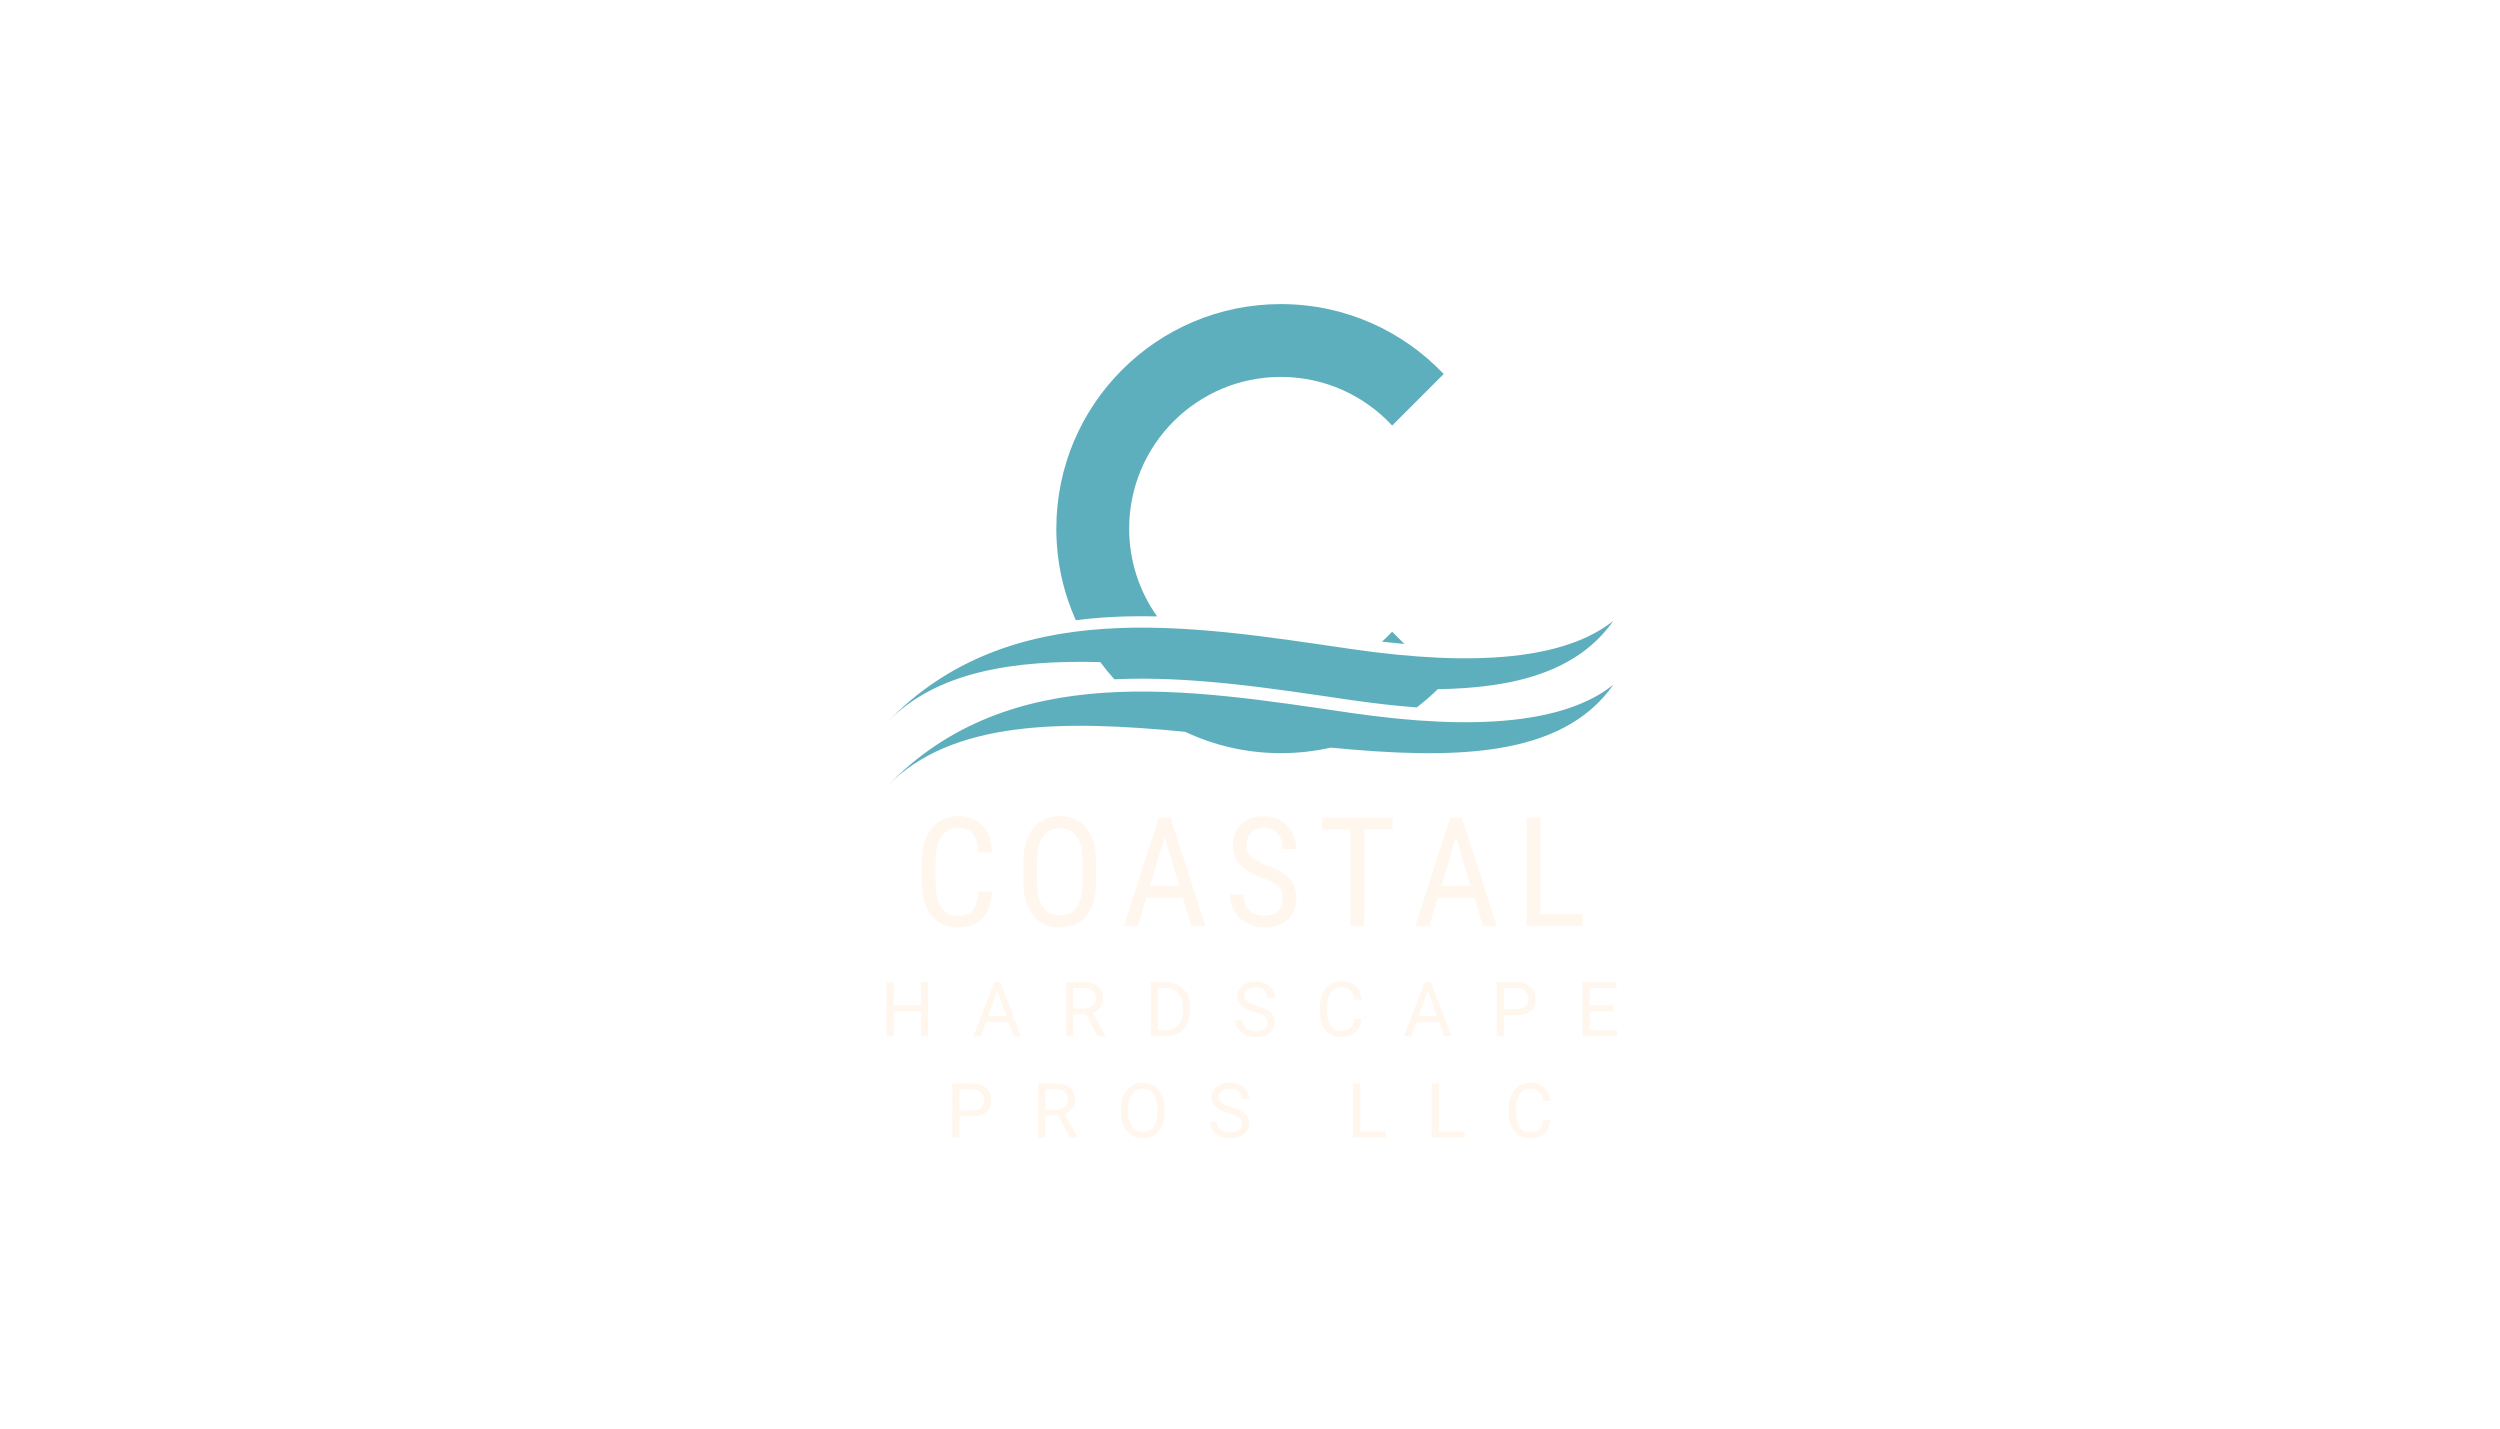
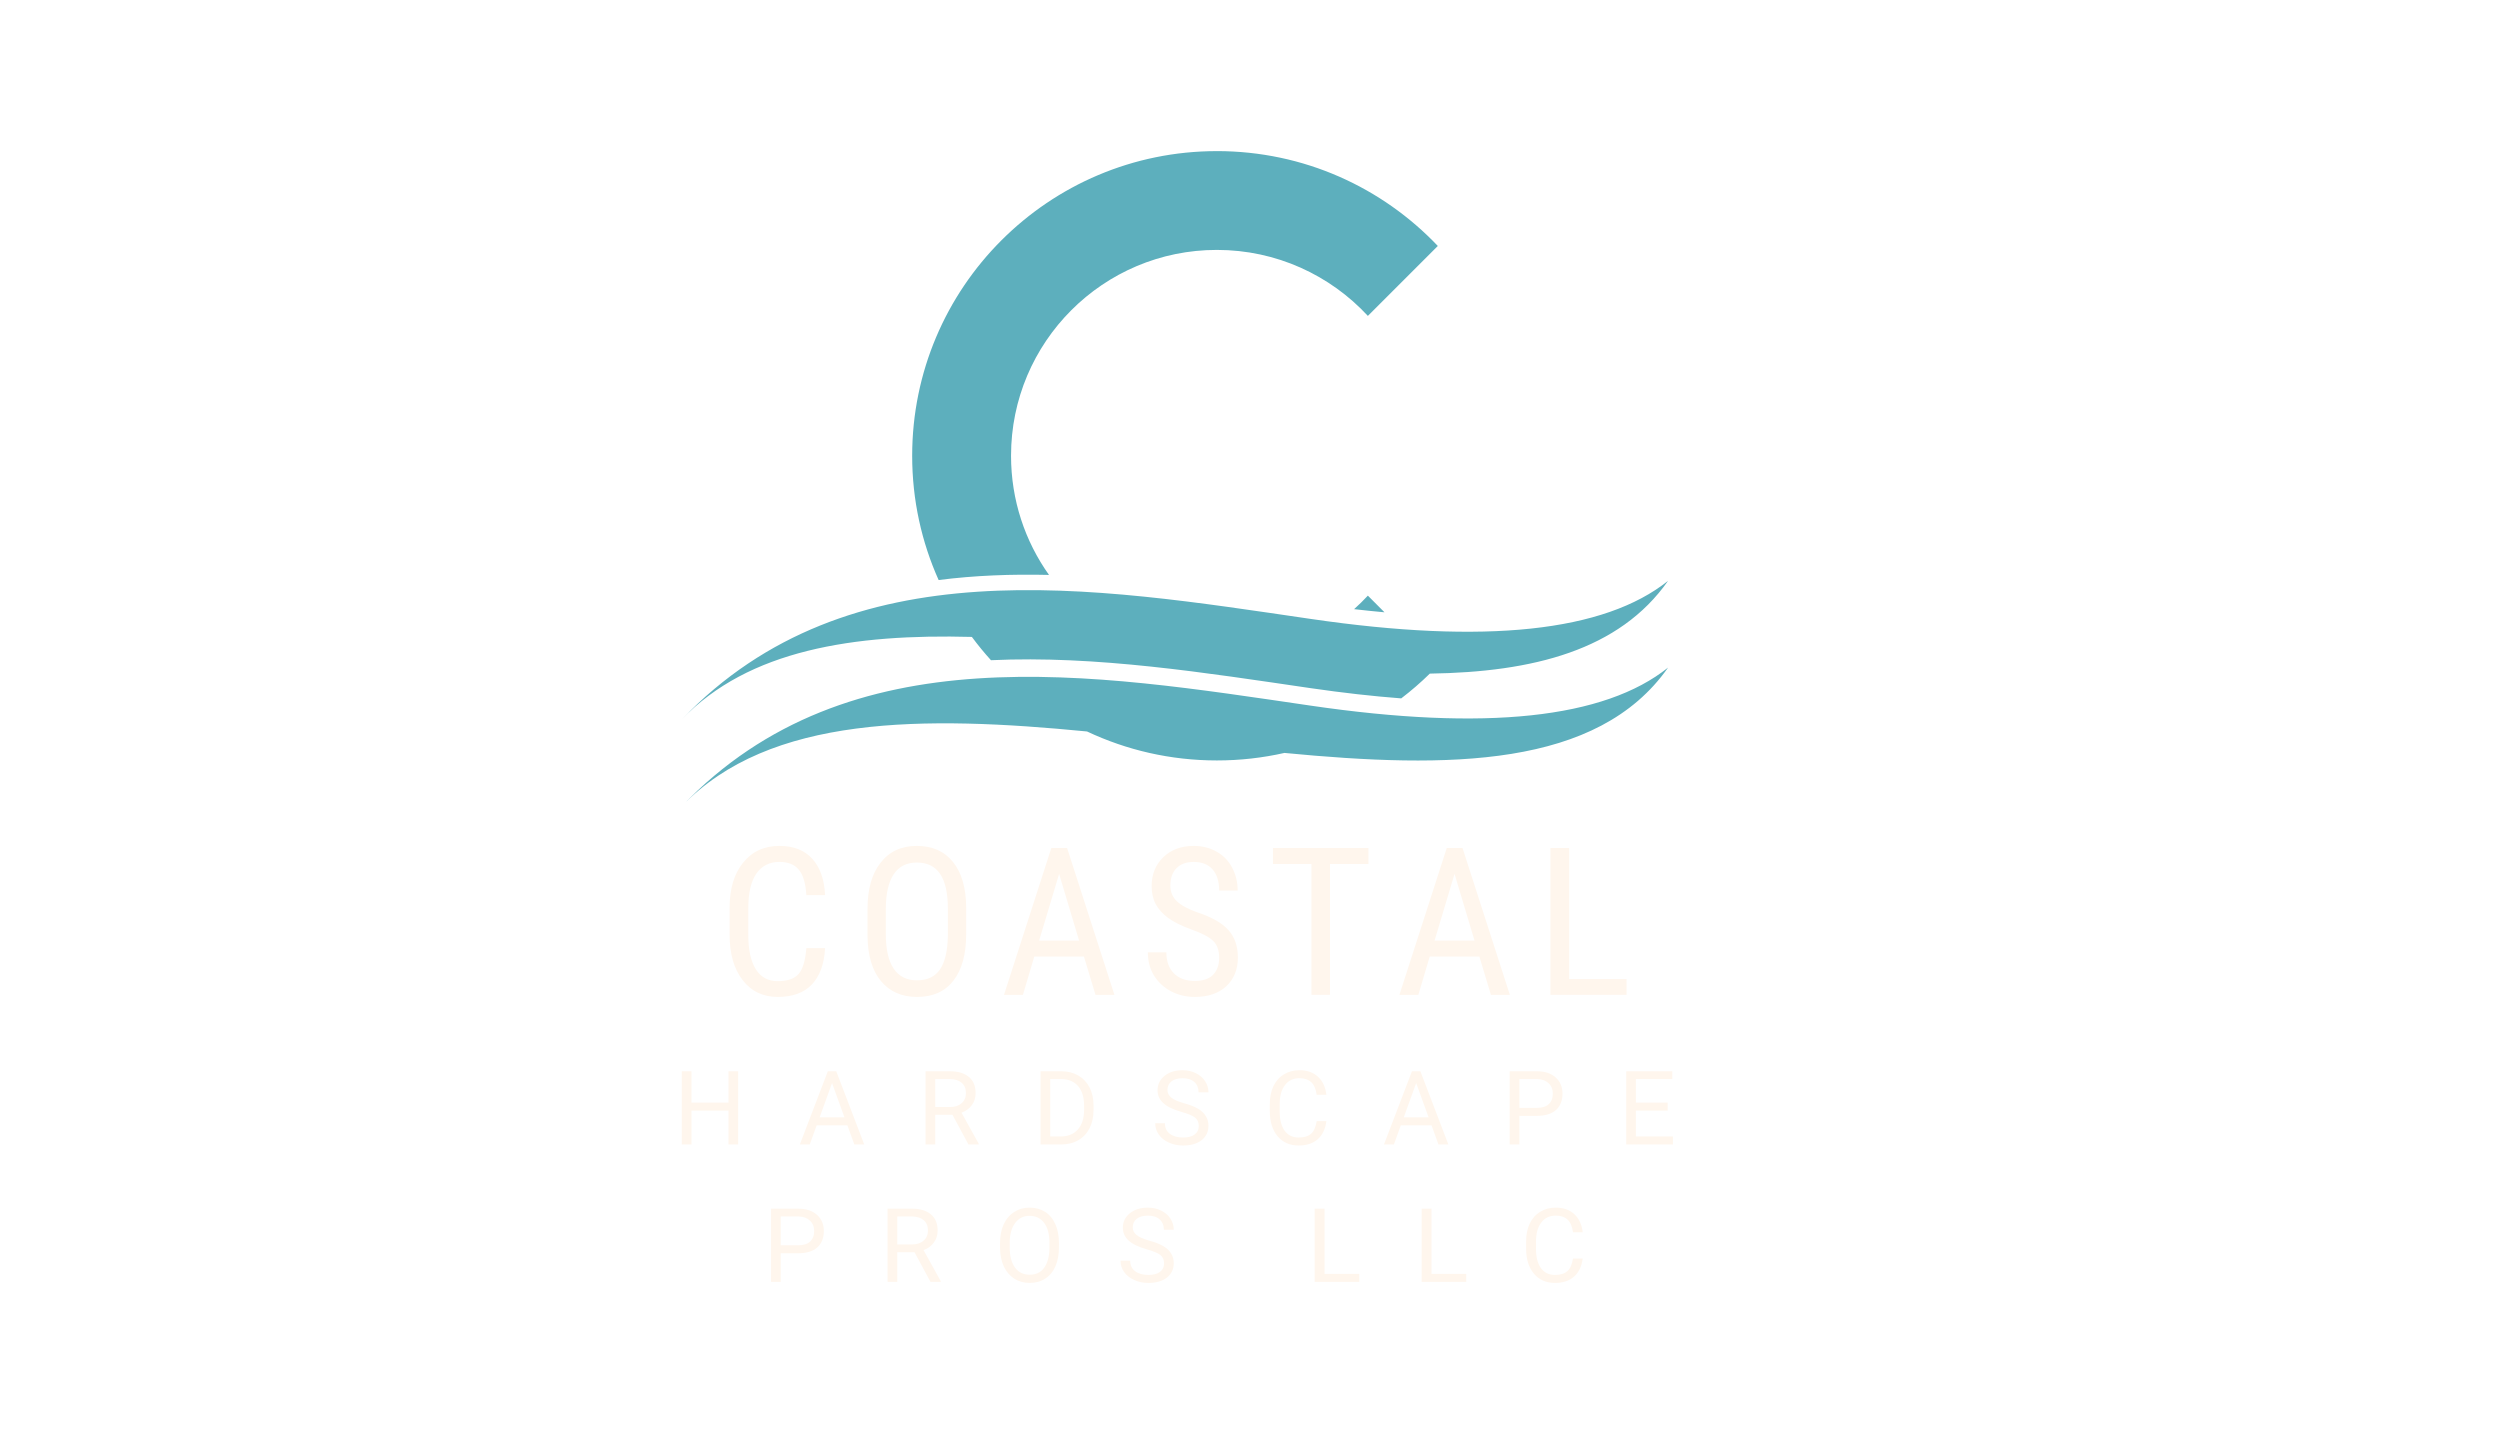
- <svg xmlns="http://www.w3.org/2000/svg" width="336" zoomAndPan="magnify" viewBox="0 0 252 144" height="192" preserveAspectRatio="xMidYMid meet" version="1.0">
-   <defs>
-     <g />
+ <svg xmlns="http://www.w3.org/2000/svg" width="336" zoomAndPan="magnify" viewBox="0 0 252 144" height="192" preserveAspectRatio="xMidYMid meet" version="1.0" id="svg203">
+   <defs id="defs7">
+     <g id="g2" />
    <clipPath id="19327fcaf3">
-       <path d="M 89.344 30.652 L 162.844 30.652 L 162.844 79.402 L 89.344 79.402 Z M 89.344 30.652 " clip-rule="nonzero" />
+       <path d="M 89.344 30.652 L 162.844 30.652 L 162.844 79.402 L 89.344 79.402 Z M 89.344 30.652 " clip-rule="nonzero" id="path4" />
    </clipPath>
  </defs>
-   <g fill="#fff6ed" fill-opacity="1">
-     <g transform="translate(91.99008, 93.33013)">
-       <g>
-         <path d="M 8.016 -3.469 C 7.953 -2.289 7.625 -1.391 7.031 -0.766 C 6.438 -0.148 5.594 0.156 4.5 0.156 C 3.406 0.156 2.535 -0.258 1.891 -1.094 C 1.242 -1.926 0.922 -3.055 0.922 -4.484 L 0.922 -6.453 C 0.922 -7.867 1.254 -8.988 1.922 -9.812 C 2.586 -10.645 3.488 -11.062 4.625 -11.062 C 5.676 -11.062 6.488 -10.742 7.062 -10.109 C 7.645 -9.473 7.961 -8.57 8.016 -7.406 L 6.625 -7.406 C 6.57 -8.289 6.383 -8.922 6.062 -9.297 C 5.75 -9.68 5.27 -9.875 4.625 -9.875 C 3.883 -9.875 3.312 -9.582 2.906 -9 C 2.508 -8.414 2.312 -7.562 2.312 -6.438 L 2.312 -4.438 C 2.312 -3.332 2.5 -2.484 2.875 -1.891 C 3.25 -1.305 3.789 -1.016 4.5 -1.016 C 5.219 -1.016 5.734 -1.191 6.047 -1.547 C 6.359 -1.898 6.551 -2.539 6.625 -3.469 Z M 8.016 -3.469 " />
+   <g fill="#fff6ed" fill-opacity="1" id="g15" transform="matrix(1.356907,0,0,1.356907,-52.53052,-26.36082)">
+     <g transform="translate(91.99008,93.33013)" id="g13">
+       <g id="g11">
+         <path d="M 8.016,-3.469 C 7.953,-2.289 7.625,-1.391 7.031,-0.766 6.438,-0.148 5.594,0.156 4.5,0.156 c -1.094,0 -1.965,-0.414 -2.609,-1.25 -0.648,-0.832 -0.969,-1.961 -0.969,-3.391 v -1.969 c 0,-1.414 0.332,-2.535 1,-3.359 0.664,-0.832 1.566,-1.25 2.703,-1.25 1.051,0 1.863,0.32 2.438,0.953 0.582,0.637 0.898,1.539 0.953,2.703 H 6.625 C 6.57,-8.289 6.383,-8.922 6.062,-9.297 5.75,-9.68 5.27,-9.875 4.625,-9.875 3.883,-9.875 3.312,-9.582 2.906,-9 2.508,-8.414 2.312,-7.562 2.312,-6.438 v 2 c 0,1.105 0.188,1.953 0.562,2.547 0.375,0.586 0.914,0.875 1.625,0.875 0.719,0 1.234,-0.176 1.547,-0.531 0.312,-0.352 0.504,-0.992 0.578,-1.922 z m 0,0" id="path9" />
      </g>
    </g>
  </g>
-   <g fill="#fff6ed" fill-opacity="1">
-     <g transform="translate(102.2212, 93.33013)">
-       <g>
-         <path d="M 8.266 -4.5 C 8.266 -3.008 7.945 -1.859 7.312 -1.047 C 6.688 -0.242 5.785 0.156 4.609 0.156 C 3.484 0.156 2.594 -0.234 1.938 -1.016 C 1.289 -1.797 0.957 -2.906 0.938 -4.344 L 0.938 -6.391 C 0.938 -7.848 1.258 -8.988 1.906 -9.812 C 2.551 -10.645 3.445 -11.062 4.594 -11.062 C 5.75 -11.062 6.645 -10.664 7.281 -9.875 C 7.926 -9.082 8.254 -7.953 8.266 -6.484 Z M 6.906 -6.406 C 6.906 -7.562 6.711 -8.422 6.328 -8.984 C 5.953 -9.547 5.375 -9.828 4.594 -9.828 C 3.844 -9.828 3.273 -9.539 2.891 -8.969 C 2.504 -8.395 2.305 -7.555 2.297 -6.453 L 2.297 -4.5 C 2.297 -3.383 2.488 -2.535 2.875 -1.953 C 3.27 -1.367 3.848 -1.078 4.609 -1.078 C 5.379 -1.078 5.945 -1.344 6.312 -1.875 C 6.688 -2.414 6.883 -3.242 6.906 -4.359 Z M 6.906 -6.406 " />
+   <g fill="#fff6ed" fill-opacity="1" id="g23" transform="matrix(1.356907,0,0,1.356907,-52.53052,-26.36082)">
+     <g transform="translate(102.2212,93.33013)" id="g21">
+       <g id="g19">
+         <path d="m 8.266,-4.5 c 0,1.492 -0.32,2.641 -0.953,3.453 -0.625,0.805 -1.527,1.203 -2.703,1.203 -1.125,0 -2.016,-0.391 -2.672,-1.172 -0.648,-0.781 -0.98,-1.891 -1,-3.328 v -2.047 c 0,-1.457 0.32,-2.598 0.969,-3.422 0.645,-0.832 1.539,-1.25 2.688,-1.25 1.156,0 2.051,0.398 2.688,1.188 0.645,0.793 0.973,1.922 0.984,3.391 z M 6.906,-6.406 c 0,-1.156 -0.195,-2.016 -0.578,-2.578 -0.375,-0.562 -0.953,-0.844 -1.734,-0.844 -0.75,0 -1.32,0.289 -1.703,0.859 -0.387,0.574 -0.586,1.414 -0.594,2.516 V -4.5 c 0,1.117 0.191,1.965 0.578,2.547 0.395,0.586 0.973,0.875 1.734,0.875 0.77,0 1.336,-0.266 1.703,-0.797 0.375,-0.539 0.57,-1.367 0.594,-2.484 z m 0,0" id="path17" />
      </g>
    </g>
  </g>
-   <g fill="#fff6ed" fill-opacity="1">
-     <g transform="translate(112.9692, 93.33013)">
-       <g>
-         <path d="M 6.266 -2.844 L 2.578 -2.844 L 1.734 0 L 0.328 0 L 3.844 -10.906 L 5.016 -10.906 L 8.531 0 L 7.125 0 Z M 2.938 -4.031 L 5.906 -4.031 L 4.422 -8.984 Z M 2.938 -4.031 " />
+   <g fill="#fff6ed" fill-opacity="1" id="g31" transform="matrix(1.356907,0,0,1.356907,-52.53052,-26.36082)">
+     <g transform="translate(112.9692,93.33013)" id="g29">
+       <g id="g27">
+         <path d="m 6.266,-2.844 h -3.688 L 1.734,0 H 0.328 L 3.844,-10.906 H 5.016 L 8.531,0 H 7.125 Z M 2.938,-4.031 H 5.906 L 4.422,-8.984 Z m 0,0" id="path25" />
      </g>
    </g>
  </g>
-   <g fill="#fff6ed" fill-opacity="1">
-     <g transform="translate(123.3426, 93.33013)">
-       <g>
-         <path d="M 5.938 -2.75 C 5.938 -3.301 5.789 -3.719 5.5 -4 C 5.207 -4.289 4.676 -4.57 3.906 -4.844 C 3.133 -5.125 2.547 -5.414 2.141 -5.719 C 1.734 -6.02 1.426 -6.363 1.219 -6.75 C 1.02 -7.133 0.922 -7.578 0.922 -8.078 C 0.922 -8.941 1.207 -9.656 1.781 -10.219 C 2.363 -10.781 3.117 -11.062 4.047 -11.062 C 4.691 -11.062 5.266 -10.914 5.766 -10.625 C 6.266 -10.344 6.645 -9.945 6.906 -9.438 C 7.176 -8.926 7.312 -8.363 7.312 -7.75 L 5.938 -7.75 C 5.938 -8.426 5.773 -8.945 5.453 -9.312 C 5.129 -9.688 4.66 -9.875 4.047 -9.875 C 3.492 -9.875 3.066 -9.719 2.766 -9.406 C 2.461 -9.102 2.312 -8.672 2.312 -8.109 C 2.312 -7.648 2.473 -7.266 2.797 -6.953 C 3.129 -6.641 3.641 -6.363 4.328 -6.125 C 5.398 -5.77 6.164 -5.332 6.625 -4.812 C 7.094 -4.289 7.328 -3.609 7.328 -2.766 C 7.328 -1.891 7.039 -1.18 6.469 -0.641 C 5.895 -0.109 5.113 0.156 4.125 0.156 C 3.488 0.156 2.898 0.016 2.359 -0.266 C 1.828 -0.547 1.406 -0.938 1.094 -1.438 C 0.789 -1.938 0.641 -2.508 0.641 -3.156 L 2.016 -3.156 C 2.016 -2.488 2.203 -1.969 2.578 -1.594 C 2.953 -1.219 3.469 -1.031 4.125 -1.031 C 4.727 -1.031 5.18 -1.18 5.484 -1.484 C 5.785 -1.797 5.938 -2.219 5.938 -2.75 Z M 5.938 -2.75 " />
+   <g fill="#fff6ed" fill-opacity="1" id="g39" transform="matrix(1.356907,0,0,1.356907,-52.53052,-26.36082)">
+     <g transform="translate(123.3426,93.33013)" id="g37">
+       <g id="g35">
+         <path d="M 5.938,-2.75 C 5.938,-3.301 5.789,-3.719 5.5,-4 5.207,-4.289 4.676,-4.57 3.906,-4.844 3.133,-5.125 2.547,-5.414 2.141,-5.719 1.734,-6.02 1.426,-6.363 1.219,-6.75 1.02,-7.133 0.922,-7.578 0.922,-8.078 c 0,-0.863 0.285,-1.578 0.859,-2.141 0.582,-0.562 1.336,-0.844 2.266,-0.844 0.645,0 1.219,0.148 1.719,0.438 0.5,0.281 0.879,0.68 1.141,1.188 0.27,0.512 0.406,1.074 0.406,1.688 h -1.375 c 0,-0.676 -0.164,-1.195 -0.484,-1.562 -0.324,-0.375 -0.793,-0.562 -1.406,-0.562 -0.555,0 -0.98,0.156 -1.281,0.469 -0.305,0.305 -0.453,0.734 -0.453,1.297 0,0.461 0.16,0.844 0.484,1.156 0.332,0.312 0.844,0.59 1.531,0.828 1.07,0.355 1.836,0.793 2.297,1.312 0.469,0.523 0.703,1.203 0.703,2.047 0,0.875 -0.289,1.586 -0.859,2.125 C 5.895,-0.109 5.113,0.156 4.125,0.156 3.488,0.156 2.898,0.016 2.359,-0.266 1.828,-0.547 1.406,-0.938 1.094,-1.438 0.789,-1.938 0.641,-2.508 0.641,-3.156 h 1.375 c 0,0.668 0.188,1.188 0.562,1.562 0.375,0.375 0.891,0.562 1.547,0.562 0.602,0 1.055,-0.148 1.359,-0.453 C 5.785,-1.797 5.938,-2.219 5.938,-2.75 Z m 0,0" id="path33" />
      </g>
    </g>
  </g>
-   <g fill="#fff6ed" fill-opacity="1">
-     <g transform="translate(132.8247, 93.33013)">
-       <g>
-         <path d="M 7.547 -9.719 L 4.688 -9.719 L 4.688 0 L 3.312 0 L 3.312 -9.719 L 0.453 -9.719 L 0.453 -10.906 L 7.547 -10.906 Z M 7.547 -9.719 " />
+   <g fill="#fff6ed" fill-opacity="1" id="g47" transform="matrix(1.356907,0,0,1.356907,-52.53052,-26.36082)">
+     <g transform="translate(132.8247,93.33013)" id="g45">
+       <g id="g43">
+         <path d="M 7.547,-9.719 H 4.688 V 0 H 3.312 V -9.719 H 0.453 v -1.188 h 7.094 z m 0,0" id="path41" />
      </g>
    </g>
  </g>
-   <g fill="#fff6ed" fill-opacity="1">
-     <g transform="translate(142.3442, 93.33013)">
-       <g>
-         <path d="M 6.266 -2.844 L 2.578 -2.844 L 1.734 0 L 0.328 0 L 3.844 -10.906 L 5.016 -10.906 L 8.531 0 L 7.125 0 Z M 2.938 -4.031 L 5.906 -4.031 L 4.422 -8.984 Z M 2.938 -4.031 " />
+   <g fill="#fff6ed" fill-opacity="1" id="g55" transform="matrix(1.356907,0,0,1.356907,-52.53052,-26.36082)">
+     <g transform="translate(142.3442,93.33013)" id="g53">
+       <g id="g51">
+         <path d="m 6.266,-2.844 h -3.688 L 1.734,0 H 0.328 L 3.844,-10.906 H 5.016 L 8.531,0 H 7.125 Z M 2.938,-4.031 H 5.906 L 4.422,-8.984 Z m 0,0" id="path49" />
      </g>
    </g>
  </g>
-   <g fill="#fff6ed" fill-opacity="1">
-     <g transform="translate(152.7177, 93.33013)">
-       <g>
-         <path d="M 2.562 -1.172 L 6.828 -1.172 L 6.828 0 L 1.172 0 L 1.172 -10.906 L 2.562 -10.906 Z M 2.562 -1.172 " />
+   <g fill="#fff6ed" fill-opacity="1" id="g63" transform="matrix(1.356907,0,0,1.356907,-52.53052,-26.36082)">
+     <g transform="translate(152.7177,93.33013)" id="g61">
+       <g id="g59">
+         <path d="M 2.562,-1.172 H 6.828 V 0 H 1.172 V -10.906 H 2.562 Z m 0,0" id="path57" />
      </g>
    </g>
  </g>
-   <g fill="#fff6ed" fill-opacity="1">
-     <g transform="translate(88.73695, 104.4457)">
-       <g>
-         <path d="M 4.812 0 L 4.094 0 L 4.094 -2.516 L 1.344 -2.516 L 1.344 0 L 0.625 0 L 0.625 -5.438 L 1.344 -5.438 L 1.344 -3.109 L 4.094 -3.109 L 4.094 -5.438 L 4.812 -5.438 Z M 4.812 0 " />
+   <g fill="#fff6ed" fill-opacity="1" id="g71" transform="matrix(1.356907,0,0,1.356907,-52.53052,-26.36082)">
+     <g transform="translate(88.73695,104.4457)" id="g69">
+       <g id="g67">
+         <path d="M 4.812,0 H 4.094 v -2.516 h -2.75 V 0 H 0.625 v -5.438 h 0.719 v 2.328 h 2.75 V -5.438 H 4.812 Z m 0,0" id="path65" />
      </g>
    </g>
  </g>
-   <g fill="#fff6ed" fill-opacity="1">
-     <g transform="translate(98.02267, 104.4457)">
-       <g>
-         <path d="M 3.641 -1.422 L 1.359 -1.422 L 0.844 0 L 0.109 0 L 2.188 -5.438 L 2.812 -5.438 L 4.891 0 L 4.156 0 Z M 1.578 -2.016 L 3.422 -2.016 L 2.5 -4.562 Z M 1.578 -2.016 " />
+   <g fill="#fff6ed" fill-opacity="1" id="g79" transform="matrix(1.356907,0,0,1.356907,-52.53052,-26.36082)">
+     <g transform="translate(98.02267,104.4457)" id="g77">
+       <g id="g75">
+         <path d="M 3.641,-1.422 H 1.359 L 0.844,0 H 0.109 L 2.188,-5.438 h 0.625 L 4.891,0 H 4.156 Z m -2.062,-0.594 h 1.844 L 2.5,-4.562 Z m 0,0" id="path73" />
      </g>
    </g>
  </g>
-   <g fill="#fff6ed" fill-opacity="1">
-     <g transform="translate(106.8449, 104.4457)">
-       <g>
-         <path d="M 2.625 -2.203 L 1.344 -2.203 L 1.344 0 L 0.625 0 L 0.625 -5.438 L 2.438 -5.438 C 3.039 -5.438 3.508 -5.297 3.844 -5.016 C 4.176 -4.742 4.344 -4.344 4.344 -3.812 C 4.344 -3.469 4.25 -3.172 4.062 -2.922 C 3.883 -2.672 3.629 -2.484 3.297 -2.359 L 4.578 -0.047 L 4.578 0 L 3.812 0 Z M 1.344 -2.781 L 2.453 -2.781 C 2.805 -2.781 3.086 -2.875 3.297 -3.062 C 3.516 -3.25 3.625 -3.5 3.625 -3.812 C 3.625 -4.145 3.52 -4.398 3.312 -4.578 C 3.113 -4.754 2.828 -4.848 2.453 -4.859 L 1.344 -4.859 Z M 1.344 -2.781 " />
+   <g fill="#fff6ed" fill-opacity="1" id="g87" transform="matrix(1.356907,0,0,1.356907,-52.53052,-26.36082)">
+     <g transform="translate(106.8449,104.4457)" id="g85">
+       <g id="g83">
+         <path d="M 2.625,-2.203 H 1.344 V 0 H 0.625 v -5.438 h 1.812 c 0.602,0 1.07,0.141 1.406,0.422 0.332,0.273 0.5,0.672 0.5,1.203 0,0.344 -0.094,0.641 -0.281,0.891 -0.18,0.25 -0.434,0.438 -0.766,0.562 l 1.281,2.312 V 0 H 3.812 Z M 1.344,-2.781 h 1.109 c 0.352,0 0.633,-0.094 0.844,-0.281 C 3.516,-3.25 3.625,-3.5 3.625,-3.812 3.625,-4.145 3.52,-4.398 3.312,-4.578 3.113,-4.754 2.828,-4.848 2.453,-4.859 H 1.344 Z m 0,0" id="path81" />
      </g>
    </g>
  </g>
-   <g fill="#fff6ed" fill-opacity="1">
-     <g transform="translate(115.3867, 104.4457)">
-       <g>
-         <path d="M 0.625 0 L 0.625 -5.438 L 2.172 -5.438 C 2.641 -5.438 3.055 -5.332 3.422 -5.125 C 3.785 -4.914 4.066 -4.617 4.266 -4.234 C 4.461 -3.848 4.562 -3.406 4.562 -2.906 L 4.562 -2.562 C 4.562 -2.039 4.461 -1.586 4.266 -1.203 C 4.066 -0.816 3.785 -0.52 3.422 -0.312 C 3.055 -0.102 2.629 0 2.141 0 Z M 1.344 -4.859 L 1.344 -0.594 L 2.109 -0.594 C 2.66 -0.594 3.086 -0.766 3.391 -1.109 C 3.703 -1.453 3.859 -1.941 3.859 -2.578 L 3.859 -2.891 C 3.859 -3.504 3.711 -3.984 3.422 -4.328 C 3.129 -4.672 2.719 -4.848 2.188 -4.859 Z M 1.344 -4.859 " />
+   <g fill="#fff6ed" fill-opacity="1" id="g95" transform="matrix(1.356907,0,0,1.356907,-52.53052,-26.36082)">
+     <g transform="translate(115.3867,104.4457)" id="g93">
+       <g id="g91">
+         <path d="m 0.625,0 v -5.438 h 1.547 c 0.469,0 0.883,0.105 1.25,0.312 0.363,0.211 0.645,0.508 0.844,0.891 C 4.461,-3.848 4.562,-3.406 4.562,-2.906 v 0.344 c 0,0.523 -0.102,0.977 -0.297,1.359 C 4.066,-0.816 3.785,-0.52 3.422,-0.312 3.055,-0.102 2.629,0 2.141,0 Z m 0.719,-4.859 v 4.266 h 0.766 c 0.551,0 0.977,-0.172 1.281,-0.516 0.312,-0.344 0.469,-0.832 0.469,-1.469 v -0.312 c 0,-0.613 -0.148,-1.094 -0.438,-1.438 C 3.129,-4.672 2.719,-4.848 2.188,-4.859 Z m 0,0" id="path89" />
      </g>
    </g>
  </g>
-   <g fill="#fff6ed" fill-opacity="1">
-     <g transform="translate(124.235, 104.4457)">
-       <g>
-         <path d="M 2.234 -2.422 C 1.617 -2.598 1.172 -2.816 0.891 -3.078 C 0.609 -3.336 0.469 -3.656 0.469 -4.031 C 0.469 -4.457 0.641 -4.812 0.984 -5.094 C 1.328 -5.375 1.773 -5.516 2.328 -5.516 C 2.691 -5.516 3.02 -5.441 3.312 -5.297 C 3.613 -5.148 3.844 -4.953 4 -4.703 C 4.164 -4.453 4.25 -4.176 4.25 -3.875 L 3.516 -3.875 C 3.516 -4.195 3.41 -4.453 3.203 -4.641 C 2.992 -4.828 2.703 -4.922 2.328 -4.922 C 1.973 -4.922 1.695 -4.844 1.5 -4.688 C 1.301 -4.531 1.203 -4.316 1.203 -4.047 C 1.203 -3.828 1.297 -3.641 1.484 -3.484 C 1.672 -3.328 1.988 -3.188 2.438 -3.062 C 2.895 -2.938 3.25 -2.797 3.5 -2.641 C 3.758 -2.484 3.945 -2.301 4.062 -2.094 C 4.188 -1.895 4.25 -1.66 4.25 -1.391 C 4.25 -0.941 4.078 -0.582 3.734 -0.312 C 3.391 -0.051 2.93 0.078 2.359 0.078 C 1.984 0.078 1.633 0.004 1.312 -0.141 C 0.988 -0.285 0.738 -0.484 0.562 -0.734 C 0.383 -0.984 0.297 -1.266 0.297 -1.578 L 1.016 -1.578 C 1.016 -1.242 1.133 -0.984 1.375 -0.797 C 1.625 -0.609 1.953 -0.516 2.359 -0.516 C 2.734 -0.516 3.02 -0.586 3.219 -0.734 C 3.426 -0.891 3.531 -1.102 3.531 -1.375 C 3.531 -1.645 3.438 -1.852 3.25 -2 C 3.062 -2.145 2.723 -2.285 2.234 -2.422 Z M 2.234 -2.422 " />
+   <g fill="#fff6ed" fill-opacity="1" id="g103" transform="matrix(1.356907,0,0,1.356907,-52.53052,-26.36082)">
+     <g transform="translate(124.235,104.4457)" id="g101">
+       <g id="g99">
+         <path d="M 2.234,-2.422 C 1.617,-2.598 1.172,-2.816 0.891,-3.078 0.609,-3.336 0.469,-3.656 0.469,-4.031 c 0,-0.426 0.172,-0.781 0.516,-1.062 0.344,-0.281 0.789,-0.422 1.344,-0.422 0.363,0 0.691,0.074 0.984,0.219 0.301,0.148 0.531,0.344 0.688,0.594 0.164,0.25 0.25,0.527 0.25,0.828 H 3.516 c 0,-0.32 -0.105,-0.578 -0.312,-0.766 -0.211,-0.188 -0.5,-0.281 -0.875,-0.281 -0.355,0 -0.633,0.078 -0.828,0.234 -0.199,0.156 -0.297,0.371 -0.297,0.641 0,0.219 0.094,0.406 0.281,0.562 0.188,0.156 0.504,0.297 0.953,0.422 0.457,0.125 0.812,0.266 1.062,0.422 0.258,0.156 0.445,0.34 0.562,0.547 0.125,0.199 0.188,0.434 0.188,0.703 0,0.449 -0.172,0.809 -0.516,1.078 -0.344,0.262 -0.805,0.391 -1.375,0.391 -0.375,0 -0.727,-0.074 -1.047,-0.219 -0.324,-0.145 -0.574,-0.344 -0.75,-0.594 -0.18,-0.25 -0.266,-0.531 -0.266,-0.844 h 0.719 c 0,0.336 0.117,0.594 0.359,0.781 0.25,0.188 0.578,0.281 0.984,0.281 0.375,0 0.66,-0.07 0.859,-0.219 C 3.426,-0.891 3.531,-1.102 3.531,-1.375 3.531,-1.645 3.438,-1.852 3.25,-2 3.062,-2.145 2.723,-2.285 2.234,-2.422 Z m 0,0" id="path97" />
      </g>
    </g>
  </g>
-   <g fill="#fff6ed" fill-opacity="1">
-     <g transform="translate(132.6049, 104.4457)">
-       <g>
-         <path d="M 4.641 -1.734 C 4.566 -1.148 4.352 -0.703 4 -0.391 C 3.645 -0.078 3.172 0.078 2.578 0.078 C 1.93 0.078 1.41 -0.148 1.016 -0.609 C 0.629 -1.078 0.438 -1.695 0.438 -2.469 L 0.438 -2.984 C 0.438 -3.492 0.523 -3.941 0.703 -4.328 C 0.891 -4.711 1.148 -5.004 1.484 -5.203 C 1.816 -5.41 2.203 -5.516 2.641 -5.516 C 3.211 -5.516 3.672 -5.352 4.016 -5.031 C 4.367 -4.707 4.578 -4.258 4.641 -3.688 L 3.922 -3.688 C 3.859 -4.125 3.723 -4.438 3.516 -4.625 C 3.305 -4.82 3.016 -4.922 2.641 -4.922 C 2.18 -4.922 1.82 -4.75 1.562 -4.406 C 1.301 -4.07 1.172 -3.594 1.172 -2.969 L 1.172 -2.438 C 1.172 -1.852 1.289 -1.383 1.531 -1.031 C 1.781 -0.688 2.129 -0.516 2.578 -0.516 C 2.973 -0.516 3.273 -0.602 3.484 -0.781 C 3.703 -0.957 3.848 -1.273 3.922 -1.734 Z M 4.641 -1.734 " />
+   <g fill="#fff6ed" fill-opacity="1" id="g111" transform="matrix(1.356907,0,0,1.356907,-52.53052,-26.36082)">
+     <g transform="translate(132.6049,104.4457)" id="g109">
+       <g id="g107">
+         <path d="M 4.641,-1.734 C 4.566,-1.148 4.352,-0.703 4,-0.391 c -0.355,0.312 -0.828,0.469 -1.422,0.469 -0.648,0 -1.168,-0.227 -1.562,-0.688 C 0.629,-1.078 0.438,-1.695 0.438,-2.469 v -0.516 c 0,-0.508 0.086,-0.957 0.266,-1.344 0.188,-0.383 0.445,-0.676 0.781,-0.875 0.332,-0.207 0.719,-0.312 1.156,-0.312 0.57,0 1.031,0.164 1.375,0.484 0.352,0.324 0.562,0.773 0.625,1.344 h -0.719 c -0.062,-0.438 -0.199,-0.75 -0.406,-0.938 -0.211,-0.195 -0.5,-0.297 -0.875,-0.297 -0.461,0 -0.82,0.172 -1.078,0.516 -0.262,0.336 -0.391,0.812 -0.391,1.438 v 0.531 c 0,0.586 0.117,1.055 0.359,1.406 0.25,0.344 0.598,0.516 1.047,0.516 0.395,0 0.695,-0.086 0.906,-0.266 0.219,-0.176 0.363,-0.492 0.438,-0.953 z m 0,0" id="path105" />
      </g>
    </g>
  </g>
-   <g fill="#fff6ed" fill-opacity="1">
-     <g transform="translate(141.4158, 104.4457)">
-       <g>
-         <path d="M 3.641 -1.422 L 1.359 -1.422 L 0.844 0 L 0.109 0 L 2.188 -5.438 L 2.812 -5.438 L 4.891 0 L 4.156 0 Z M 1.578 -2.016 L 3.422 -2.016 L 2.5 -4.562 Z M 1.578 -2.016 " />
+   <g fill="#fff6ed" fill-opacity="1" id="g119" transform="matrix(1.356907,0,0,1.356907,-52.53052,-26.36082)">
+     <g transform="translate(141.4159,104.4457)" id="g117">
+       <g id="g115">
+         <path d="M 3.641,-1.422 H 1.359 L 0.844,0 H 0.109 L 2.188,-5.438 h 0.625 L 4.891,0 H 4.156 Z m -2.062,-0.594 h 1.844 L 2.5,-4.562 Z m 0,0" id="path113" />
      </g>
    </g>
  </g>
-   <g fill="#fff6ed" fill-opacity="1">
-     <g transform="translate(150.238, 104.4457)">
-       <g>
-         <path d="M 1.344 -2.125 L 1.344 0 L 0.625 0 L 0.625 -5.438 L 2.641 -5.438 C 3.234 -5.438 3.695 -5.285 4.031 -4.984 C 4.375 -4.68 4.547 -4.281 4.547 -3.781 C 4.547 -3.25 4.379 -2.836 4.047 -2.547 C 3.723 -2.266 3.25 -2.125 2.625 -2.125 Z M 1.344 -2.719 L 2.641 -2.719 C 3.023 -2.719 3.316 -2.805 3.516 -2.984 C 3.723 -3.172 3.828 -3.43 3.828 -3.766 C 3.828 -4.098 3.723 -4.359 3.516 -4.547 C 3.316 -4.742 3.039 -4.848 2.688 -4.859 L 1.344 -4.859 Z M 1.344 -2.719 " />
+   <g fill="#fff6ed" fill-opacity="1" id="g127" transform="matrix(1.356907,0,0,1.356907,-52.53052,-26.36082)">
+     <g transform="translate(150.238,104.4457)" id="g125">
+       <g id="g123">
+         <path d="M 1.344,-2.125 V 0 H 0.625 v -5.438 h 2.016 c 0.594,0 1.055,0.152 1.391,0.453 0.344,0.305 0.516,0.703 0.516,1.203 0,0.531 -0.168,0.945 -0.5,1.234 C 3.723,-2.266 3.25,-2.125 2.625,-2.125 Z m 0,-0.594 h 1.297 c 0.383,0 0.676,-0.086 0.875,-0.266 0.207,-0.188 0.312,-0.445 0.312,-0.781 0,-0.332 -0.105,-0.594 -0.312,-0.781 C 3.316,-4.742 3.039,-4.848 2.688,-4.859 H 1.344 Z m 0,0" id="path121" />
      </g>
    </g>
  </g>
-   <g fill="#fff6ed" fill-opacity="1">
-     <g transform="translate(158.8957, 104.4457)">
-       <g>
-         <path d="M 3.703 -2.516 L 1.344 -2.516 L 1.344 -0.594 L 4.094 -0.594 L 4.094 0 L 0.625 0 L 0.625 -5.438 L 4.047 -5.438 L 4.047 -4.859 L 1.344 -4.859 L 1.344 -3.109 L 3.703 -3.109 Z M 3.703 -2.516 " />
+   <g fill="#fff6ed" fill-opacity="1" id="g135" transform="matrix(1.356907,0,0,1.356907,-52.53052,-26.36082)">
+     <g transform="translate(158.8957,104.4457)" id="g133">
+       <g id="g131">
+         <path d="M 3.703,-2.516 H 1.344 v 1.922 h 2.75 V 0 H 0.625 v -5.438 h 3.422 v 0.578 H 1.344 v 1.75 h 2.359 z m 0,0" id="path129" />
      </g>
    </g>
  </g>
-   <g fill="#fff6ed" fill-opacity="1">
-     <g transform="translate(95.36605, 114.6535)">
-       <g>
-         <path d="M 1.344 -2.125 L 1.344 0 L 0.625 0 L 0.625 -5.438 L 2.641 -5.438 C 3.234 -5.438 3.695 -5.285 4.031 -4.984 C 4.375 -4.68 4.547 -4.281 4.547 -3.781 C 4.547 -3.25 4.379 -2.836 4.047 -2.547 C 3.723 -2.266 3.25 -2.125 2.625 -2.125 Z M 1.344 -2.719 L 2.641 -2.719 C 3.023 -2.719 3.316 -2.805 3.516 -2.984 C 3.723 -3.172 3.828 -3.43 3.828 -3.766 C 3.828 -4.098 3.723 -4.359 3.516 -4.547 C 3.316 -4.742 3.039 -4.848 2.688 -4.859 L 1.344 -4.859 Z M 1.344 -2.719 " />
+   <g fill="#fff6ed" fill-opacity="1" id="g143" transform="matrix(1.356907,0,0,1.356907,-52.53052,-26.36082)">
+     <g transform="translate(95.36605,114.6535)" id="g141">
+       <g id="g139">
+         <path d="M 1.344,-2.125 V 0 H 0.625 v -5.438 h 2.016 c 0.594,0 1.055,0.152 1.391,0.453 0.344,0.305 0.516,0.703 0.516,1.203 0,0.531 -0.168,0.945 -0.5,1.234 C 3.723,-2.266 3.25,-2.125 2.625,-2.125 Z m 0,-0.594 h 1.297 c 0.383,0 0.676,-0.086 0.875,-0.266 0.207,-0.188 0.312,-0.445 0.312,-0.781 0,-0.332 -0.105,-0.594 -0.312,-0.781 C 3.316,-4.742 3.039,-4.848 2.688,-4.859 H 1.344 Z m 0,0" id="path137" />
      </g>
    </g>
  </g>
-   <g fill="#fff6ed" fill-opacity="1">
-     <g transform="translate(104.0238, 114.6535)">
-       <g>
-         <path d="M 2.625 -2.203 L 1.344 -2.203 L 1.344 0 L 0.625 0 L 0.625 -5.438 L 2.438 -5.438 C 3.039 -5.438 3.508 -5.297 3.844 -5.016 C 4.176 -4.742 4.344 -4.344 4.344 -3.812 C 4.344 -3.469 4.25 -3.172 4.062 -2.922 C 3.883 -2.672 3.629 -2.484 3.297 -2.359 L 4.578 -0.047 L 4.578 0 L 3.812 0 Z M 1.344 -2.781 L 2.453 -2.781 C 2.805 -2.781 3.086 -2.875 3.297 -3.062 C 3.516 -3.25 3.625 -3.5 3.625 -3.812 C 3.625 -4.145 3.52 -4.398 3.312 -4.578 C 3.113 -4.754 2.828 -4.848 2.453 -4.859 L 1.344 -4.859 Z M 1.344 -2.781 " />
+   <g fill="#fff6ed" fill-opacity="1" id="g151" transform="matrix(1.356907,0,0,1.356907,-52.53052,-26.36082)">
+     <g transform="translate(104.0238,114.6535)" id="g149">
+       <g id="g147">
+         <path d="M 2.625,-2.203 H 1.344 V 0 H 0.625 v -5.438 h 1.812 c 0.602,0 1.07,0.141 1.406,0.422 0.332,0.273 0.5,0.672 0.5,1.203 0,0.344 -0.094,0.641 -0.281,0.891 -0.18,0.25 -0.434,0.438 -0.766,0.562 l 1.281,2.312 V 0 H 3.812 Z M 1.344,-2.781 h 1.109 c 0.352,0 0.633,-0.094 0.844,-0.281 C 3.516,-3.25 3.625,-3.5 3.625,-3.812 3.625,-4.145 3.52,-4.398 3.312,-4.578 3.113,-4.754 2.828,-4.848 2.453,-4.859 H 1.344 Z m 0,0" id="path145" />
      </g>
    </g>
  </g>
-   <g fill="#fff6ed" fill-opacity="1">
-     <g transform="translate(112.5656, 114.6535)">
-       <g>
-         <path d="M 4.812 -2.547 C 4.812 -2.016 4.723 -1.547 4.547 -1.141 C 4.367 -0.742 4.113 -0.441 3.781 -0.234 C 3.457 -0.023 3.078 0.078 2.641 0.078 C 2.211 0.078 1.832 -0.023 1.5 -0.234 C 1.164 -0.453 0.906 -0.754 0.719 -1.141 C 0.539 -1.535 0.445 -1.988 0.438 -2.5 L 0.438 -2.891 C 0.438 -3.41 0.523 -3.867 0.703 -4.266 C 0.891 -4.672 1.148 -4.977 1.484 -5.188 C 1.816 -5.406 2.195 -5.516 2.625 -5.516 C 3.062 -5.516 3.445 -5.41 3.781 -5.203 C 4.113 -4.992 4.367 -4.688 4.547 -4.281 C 4.723 -3.883 4.812 -3.422 4.812 -2.891 Z M 4.109 -2.891 C 4.109 -3.535 3.977 -4.031 3.719 -4.375 C 3.457 -4.727 3.094 -4.906 2.625 -4.906 C 2.176 -4.906 1.82 -4.727 1.562 -4.375 C 1.301 -4.031 1.164 -3.555 1.156 -2.953 L 1.156 -2.547 C 1.156 -1.922 1.285 -1.426 1.547 -1.062 C 1.805 -0.707 2.172 -0.531 2.641 -0.531 C 3.098 -0.531 3.453 -0.695 3.703 -1.031 C 3.961 -1.375 4.098 -1.863 4.109 -2.5 Z M 4.109 -2.891 " />
+   <g fill="#fff6ed" fill-opacity="1" id="g159" transform="matrix(1.356907,0,0,1.356907,-52.53052,-26.36082)">
+     <g transform="translate(112.5656,114.6535)" id="g157">
+       <g id="g155">
+         <path d="m 4.812,-2.547 c 0,0.531 -0.09,1 -0.266,1.406 -0.18,0.398 -0.434,0.699 -0.766,0.906 -0.324,0.211 -0.703,0.312 -1.141,0.312 -0.43,0 -0.809,-0.102 -1.141,-0.312 C 1.164,-0.453 0.906,-0.754 0.719,-1.141 0.539,-1.535 0.445,-1.988 0.438,-2.5 v -0.391 c 0,-0.52 0.086,-0.977 0.266,-1.375 0.188,-0.406 0.445,-0.711 0.781,-0.922 0.332,-0.219 0.711,-0.328 1.141,-0.328 0.438,0 0.82,0.105 1.156,0.312 0.332,0.211 0.586,0.516 0.766,0.922 0.176,0.398 0.266,0.859 0.266,1.391 z M 4.109,-2.891 C 4.109,-3.535 3.977,-4.031 3.719,-4.375 3.457,-4.727 3.094,-4.906 2.625,-4.906 c -0.449,0 -0.805,0.18 -1.062,0.531 -0.262,0.344 -0.398,0.82 -0.406,1.422 v 0.406 c 0,0.625 0.129,1.121 0.391,1.484 0.258,0.355 0.625,0.531 1.094,0.531 0.457,0 0.812,-0.164 1.062,-0.5 C 3.961,-1.375 4.098,-1.863 4.109,-2.5 Z m 0,0" id="path153" />
      </g>
    </g>
  </g>
-   <g fill="#fff6ed" fill-opacity="1">
-     <g transform="translate(121.6569, 114.6535)">
-       <g>
-         <path d="M 2.234 -2.422 C 1.617 -2.598 1.172 -2.816 0.891 -3.078 C 0.609 -3.336 0.469 -3.656 0.469 -4.031 C 0.469 -4.457 0.641 -4.812 0.984 -5.094 C 1.328 -5.375 1.773 -5.516 2.328 -5.516 C 2.691 -5.516 3.02 -5.441 3.312 -5.297 C 3.613 -5.148 3.844 -4.953 4 -4.703 C 4.164 -4.453 4.25 -4.176 4.25 -3.875 L 3.516 -3.875 C 3.516 -4.195 3.41 -4.453 3.203 -4.641 C 2.992 -4.828 2.703 -4.922 2.328 -4.922 C 1.973 -4.922 1.695 -4.844 1.5 -4.688 C 1.301 -4.531 1.203 -4.316 1.203 -4.047 C 1.203 -3.828 1.297 -3.641 1.484 -3.484 C 1.672 -3.328 1.988 -3.188 2.438 -3.062 C 2.895 -2.938 3.25 -2.797 3.5 -2.641 C 3.758 -2.484 3.945 -2.301 4.062 -2.094 C 4.188 -1.895 4.25 -1.66 4.25 -1.391 C 4.25 -0.941 4.078 -0.582 3.734 -0.312 C 3.391 -0.051 2.93 0.078 2.359 0.078 C 1.984 0.078 1.633 0.004 1.312 -0.141 C 0.988 -0.285 0.738 -0.484 0.562 -0.734 C 0.383 -0.984 0.297 -1.266 0.297 -1.578 L 1.016 -1.578 C 1.016 -1.242 1.133 -0.984 1.375 -0.797 C 1.625 -0.609 1.953 -0.516 2.359 -0.516 C 2.734 -0.516 3.02 -0.586 3.219 -0.734 C 3.426 -0.891 3.531 -1.102 3.531 -1.375 C 3.531 -1.645 3.438 -1.852 3.25 -2 C 3.062 -2.145 2.723 -2.285 2.234 -2.422 Z M 2.234 -2.422 " />
+   <g fill="#fff6ed" fill-opacity="1" id="g167" transform="matrix(1.356907,0,0,1.356907,-52.53052,-26.36082)">
+     <g transform="translate(121.6569,114.6535)" id="g165">
+       <g id="g163">
+         <path d="M 2.234,-2.422 C 1.617,-2.598 1.172,-2.816 0.891,-3.078 0.609,-3.336 0.469,-3.656 0.469,-4.031 c 0,-0.426 0.172,-0.781 0.516,-1.062 0.344,-0.281 0.789,-0.422 1.344,-0.422 0.363,0 0.691,0.074 0.984,0.219 0.301,0.148 0.531,0.344 0.688,0.594 0.164,0.25 0.25,0.527 0.25,0.828 H 3.516 c 0,-0.32 -0.105,-0.578 -0.312,-0.766 -0.211,-0.188 -0.5,-0.281 -0.875,-0.281 -0.355,0 -0.633,0.078 -0.828,0.234 -0.199,0.156 -0.297,0.371 -0.297,0.641 0,0.219 0.094,0.406 0.281,0.562 0.188,0.156 0.504,0.297 0.953,0.422 0.457,0.125 0.812,0.266 1.062,0.422 0.258,0.156 0.445,0.34 0.562,0.547 0.125,0.199 0.188,0.434 0.188,0.703 0,0.449 -0.172,0.809 -0.516,1.078 -0.344,0.262 -0.805,0.391 -1.375,0.391 -0.375,0 -0.727,-0.074 -1.047,-0.219 -0.324,-0.145 -0.574,-0.344 -0.75,-0.594 -0.18,-0.25 -0.266,-0.531 -0.266,-0.844 h 0.719 c 0,0.336 0.117,0.594 0.359,0.781 0.25,0.188 0.578,0.281 0.984,0.281 0.375,0 0.66,-0.07 0.859,-0.219 C 3.426,-0.891 3.531,-1.102 3.531,-1.375 3.531,-1.645 3.438,-1.852 3.25,-2 3.062,-2.145 2.723,-2.285 2.234,-2.422 Z m 0,0" id="path161" />
      </g>
    </g>
  </g>
-   <g fill="#fff6ed" fill-opacity="1">
-     <g transform="translate(130.0268, 114.6535)">
-       <g />
+   <g fill="#fff6ed" fill-opacity="1" id="g173">
+     <g transform="translate(130.0268, 114.6535)" id="g171">
+       <g id="g169" />
    </g>
  </g>
-   <g fill="#fff6ed" fill-opacity="1">
-     <g transform="translate(135.75, 114.6535)">
-       <g>
-         <path d="M 1.359 -0.594 L 3.938 -0.594 L 3.938 0 L 0.625 0 L 0.625 -5.438 L 1.359 -5.438 Z M 1.359 -0.594 " />
+   <g fill="#fff6ed" fill-opacity="1" id="g181" transform="matrix(1.356907,0,0,1.356907,-52.53052,-26.36082)">
+     <g transform="translate(135.75,114.6535)" id="g179">
+       <g id="g177">
+         <path d="M 1.359,-0.594 H 3.938 V 0 H 0.625 v -5.438 h 0.734 z m 0,0" id="path175" />
      </g>
    </g>
  </g>
-   <g fill="#fff6ed" fill-opacity="1">
-     <g transform="translate(143.6974, 114.6535)">
-       <g>
-         <path d="M 1.359 -0.594 L 3.938 -0.594 L 3.938 0 L 0.625 0 L 0.625 -5.438 L 1.359 -5.438 Z M 1.359 -0.594 " />
+   <g fill="#fff6ed" fill-opacity="1" id="g189" transform="matrix(1.356907,0,0,1.356907,-52.53052,-26.36082)">
+     <g transform="translate(143.6974,114.6535)" id="g187">
+       <g id="g185">
+         <path d="M 1.359,-0.594 H 3.938 V 0 H 0.625 v -5.438 h 0.734 z m 0,0" id="path183" />
      </g>
    </g>
  </g>
-   <g fill="#fff6ed" fill-opacity="1">
-     <g transform="translate(151.6448, 114.6535)">
-       <g>
-         <path d="M 4.641 -1.734 C 4.566 -1.148 4.352 -0.703 4 -0.391 C 3.645 -0.078 3.172 0.078 2.578 0.078 C 1.93 0.078 1.41 -0.148 1.016 -0.609 C 0.629 -1.078 0.438 -1.695 0.438 -2.469 L 0.438 -2.984 C 0.438 -3.492 0.523 -3.941 0.703 -4.328 C 0.891 -4.711 1.148 -5.004 1.484 -5.203 C 1.816 -5.41 2.203 -5.516 2.641 -5.516 C 3.211 -5.516 3.672 -5.352 4.016 -5.031 C 4.367 -4.707 4.578 -4.258 4.641 -3.688 L 3.922 -3.688 C 3.859 -4.125 3.723 -4.438 3.516 -4.625 C 3.305 -4.82 3.016 -4.922 2.641 -4.922 C 2.18 -4.922 1.82 -4.75 1.562 -4.406 C 1.301 -4.07 1.172 -3.594 1.172 -2.969 L 1.172 -2.438 C 1.172 -1.852 1.289 -1.383 1.531 -1.031 C 1.781 -0.688 2.129 -0.516 2.578 -0.516 C 2.973 -0.516 3.273 -0.602 3.484 -0.781 C 3.703 -0.957 3.848 -1.273 3.922 -1.734 Z M 4.641 -1.734 " />
+   <g fill="#fff6ed" fill-opacity="1" id="g197" transform="matrix(1.356907,0,0,1.356907,-52.53052,-26.36082)">
+     <g transform="translate(151.6448,114.6535)" id="g195">
+       <g id="g193">
+         <path d="M 4.641,-1.734 C 4.566,-1.148 4.352,-0.703 4,-0.391 c -0.355,0.312 -0.828,0.469 -1.422,0.469 -0.648,0 -1.168,-0.227 -1.562,-0.688 C 0.629,-1.078 0.438,-1.695 0.438,-2.469 v -0.516 c 0,-0.508 0.086,-0.957 0.266,-1.344 0.188,-0.383 0.445,-0.676 0.781,-0.875 0.332,-0.207 0.719,-0.312 1.156,-0.312 0.57,0 1.031,0.164 1.375,0.484 0.352,0.324 0.562,0.773 0.625,1.344 h -0.719 c -0.062,-0.438 -0.199,-0.75 -0.406,-0.938 -0.211,-0.195 -0.5,-0.297 -0.875,-0.297 -0.461,0 -0.82,0.172 -1.078,0.516 -0.262,0.336 -0.391,0.812 -0.391,1.438 v 0.531 c 0,0.586 0.117,1.055 0.359,1.406 0.25,0.344 0.598,0.516 1.047,0.516 0.395,0 0.695,-0.086 0.906,-0.266 0.219,-0.176 0.363,-0.492 0.438,-0.953 z m 0,0" id="path191" />
      </g>
    </g>
  </g>
-   <g clip-path="url(#19327fcaf3)">
-     <path fill="#5dafbd" d="M 129.109 30.652 C 135.57 30.652 141.398 33.355 145.523 37.699 L 140.328 42.895 C 137.535 39.879 133.543 37.992 129.109 37.992 C 120.664 37.992 113.82 44.84 113.82 53.285 C 113.82 56.582 114.863 59.637 116.641 62.137 C 113.867 62.07 111.121 62.172 108.441 62.516 C 107.18 59.699 106.477 56.574 106.477 53.285 C 106.477 40.785 116.609 30.652 129.109 30.652 Z M 162.629 62.574 C 157.898 66.363 149.043 67.309 136.062 65.402 C 119.902 63.043 101.801 59.898 89.371 72.863 C 94.312 67.707 102.129 66.504 110.91 66.742 C 111.355 67.344 111.828 67.922 112.328 68.473 C 120.129 68.105 128.316 69.414 136.062 70.547 C 138.449 70.895 140.695 71.148 142.805 71.309 C 143.551 70.738 144.262 70.125 144.93 69.469 C 152.59 69.355 159.008 67.738 162.629 62.574 Z M 139.305 64.68 C 139.66 64.359 140 64.027 140.328 63.676 L 141.562 64.914 C 140.828 64.848 140.074 64.77 139.305 64.68 Z M 134.133 75.359 C 132.516 75.727 130.836 75.918 129.109 75.918 C 125.66 75.918 122.391 75.145 119.465 73.766 C 107.352 72.586 95.875 72.523 89.371 79.309 C 101.801 66.34 119.902 69.484 136.062 71.844 C 149.043 73.75 157.898 72.809 162.629 69.02 C 157.398 76.477 146.348 76.539 134.133 75.359 Z M 134.133 75.359 " fill-opacity="1" fill-rule="evenodd" />
+   <g clip-path="url(#19327fcaf3)" id="g201" transform="matrix(1.356907,0,0,1.356907,-52.53052,-26.36082)">
+     <path fill="#5dafbd" d="m 129.109,30.652 c 6.461,0 12.289,2.703 16.414,7.047 l -5.195,5.195 c -2.793,-3.016 -6.785,-4.902 -11.219,-4.902 -8.445,0 -15.289,6.848 -15.289,15.293 0,3.297 1.043,6.352 2.82,8.852 -2.773,-0.066 -5.52,0.035 -8.199,0.379 -1.262,-2.816 -1.965,-5.941 -1.965,-9.23 0,-12.5 10.133,-22.633 22.633,-22.633 z m 33.52,31.922 c -4.73,3.789 -13.586,4.734 -26.566,2.828 -16.16,-2.359 -34.262,-5.504 -46.691,7.461 4.941,-5.156 12.758,-6.359 21.539,-6.121 0.445,0.602 0.918,1.18 1.418,1.73 7.801,-0.367 15.988,0.941 23.734,2.074 2.387,0.348 4.633,0.602 6.742,0.762 0.746,-0.57 1.457,-1.184 2.125,-1.84 7.66,-0.113 14.078,-1.73 17.699,-6.895 z m -23.324,2.105 c 0.355,-0.32 0.695,-0.652 1.023,-1.004 l 1.234,1.238 c -0.734,-0.066 -1.488,-0.145 -2.258,-0.234 z m -5.172,10.68 c -1.617,0.367 -3.297,0.559 -5.023,0.559 -3.449,0 -6.719,-0.773 -9.645,-2.152 C 107.352,72.586 95.875,72.523 89.371,79.309 101.801,66.34 119.902,69.484 136.062,71.844 c 12.98,1.906 21.836,0.965 26.566,-2.824 -5.23,7.457 -16.281,7.52 -28.496,6.34 z m 0,0" fill-opacity="1" fill-rule="evenodd" id="path199" />
  </g>
</svg>
